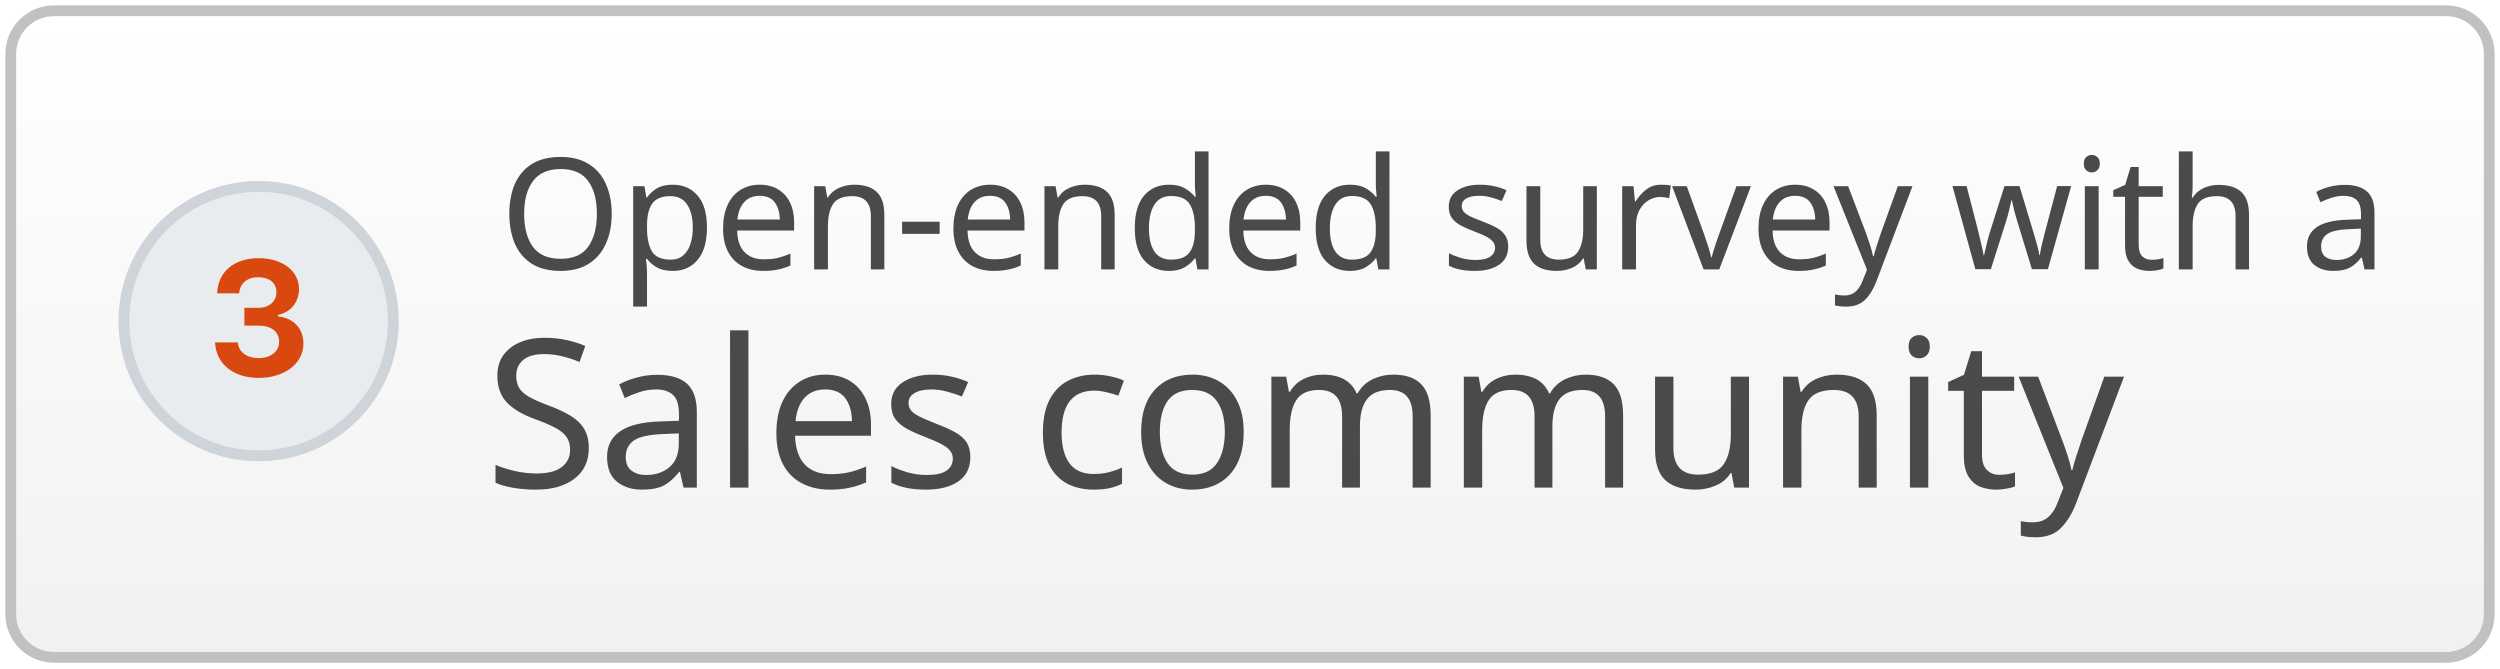
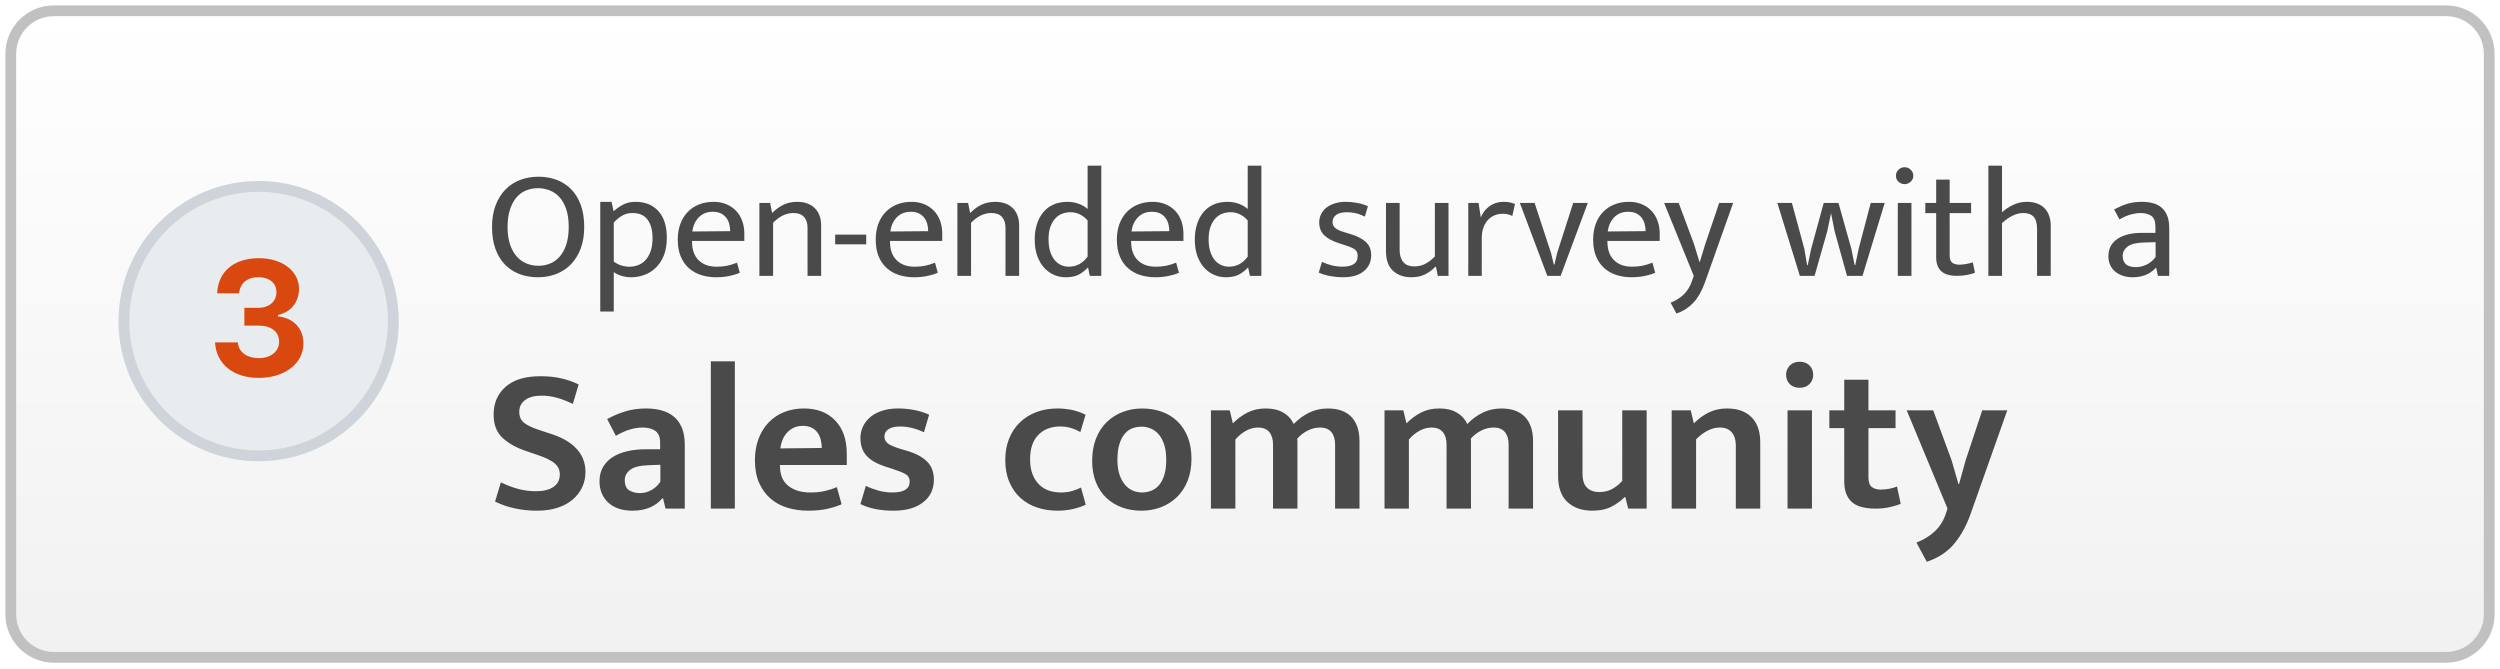
<svg xmlns="http://www.w3.org/2000/svg" xmlns:xlink="http://www.w3.org/1999/xlink" width="232" height="62" viewBox="0 0 232 62">
  <defs>
-     <linearGradient x1="50%" y1="0%" x2="50%" y2="100%" id="a">
-       <stop stop-color="#FFF" offset="0%" />
-       <stop stop-color="#F1F1F1" offset="100%" />
+     <linearGradient id="a" x1="50%" x2="50%" y1="0%" y2="100%">
+       <stop offset="0%" stop-color="#FFF" />
+       <stop offset="100%" stop-color="#F1F1F1" />
    </linearGradient>
    <circle id="b" cx="13" cy="13" r="13" />
  </defs>
-   <g transform="translate(1 1)" fill="none" fill-rule="evenodd">
-     <rect stroke="#C1C1C1" fill="url(#a)" width="230" height="60" rx="4" />
-     <text font-family="MuktaMalar-Regular, Mukta Malar" font-size="14.4" letter-spacing="-.096" fill="#4A4A4A">
-       <tspan x="45.392" y="24">Open-ended survey with a </tspan>
-       <tspan x="44" y="44.248" font-family="MuktaMalar-SemiBold, Mukta Malar" font-size="19.2" font-weight="500">Sales community</tspan>
-     </text>
+   <g fill="none" fill-rule="evenodd" transform="translate(1 1)">
+     <rect width="230" height="60" fill="url(#a)" stroke="#C1C1C1" rx="4" />
+     <path fill="#4A4A4A" d="M48.968 15.398c.614 0 1.18.1 1.7.296.518.196.966.49 1.346.878.38.39.674.874.885 1.454.21.58.316 1.26.316 2.038 0 .758-.11 1.428-.33 2.01-.222.58-.524 1.067-.908 1.46-.384.394-.838.692-1.36.893-.524.202-1.093.303-1.708.303-.614 0-1.18-.1-1.7-.296-.517-.196-.966-.49-1.345-.878-.38-.39-.675-.874-.886-1.454-.212-.58-.318-1.26-.318-2.038 0-.758.11-1.428.332-2.01.22-.58.523-1.067.907-1.46.385-.394.838-.692 1.362-.893.523-.2 1.092-.302 1.706-.302zm-2.866 4.666c0 .614.075 1.147.224 1.598.148.452.352.826.612 1.124.26.297.564.518.914.662.35.144.722.216 1.116.216.394 0 .76-.072 1.102-.216.34-.144.638-.365.892-.662.255-.298.454-.672.598-1.124.144-.45.216-.984.216-1.598 0-.634-.074-1.176-.223-1.627-.15-.45-.353-.823-.612-1.116-.258-.292-.563-.508-.914-.647-.35-.14-.722-.21-1.116-.21-.393 0-.763.073-1.108.217-.346.144-.644.365-.893.662-.25.298-.448.672-.592 1.124-.144.45-.216.984-.216 1.598zM57.57 24.73c-.308 0-.603-.044-.886-.13-.283-.086-.526-.202-.727-.346v3.658h-1.253v-10.18h1.05l.188.878c.26-.24.552-.447.88-.62.325-.172.71-.26 1.15-.26.903 0 1.614.29 2.132.865.518.576.778 1.402.778 2.477 0 .634-.094 1.18-.28 1.642-.188.46-.438.84-.75 1.137-.312.3-.667.52-1.066.664-.398.144-.804.216-1.216.216zm.13-5.962c-.404 0-.754.098-1.052.295-.298.197-.528.396-.69.598v3.615c.22.163.455.283.704.36.25.077.5.115.75.115.258 0 .518-.045.777-.136.258-.092.488-.243.69-.454.202-.21.365-.485.49-.82.124-.337.187-.75.187-1.24 0-.72-.15-1.288-.454-1.706-.302-.417-.77-.626-1.404-.626zM68.07 21.36H63.22v.058c0 .748.203 1.324.61 1.728.41.403.964.604 1.664.604.365 0 .69-.028.972-.086.284-.058.593-.154.93-.288l.258.936c-.278.125-.607.226-.986.302-.38.077-.785.116-1.217.116-.488 0-.947-.068-1.374-.202-.427-.134-.804-.343-1.13-.626-.327-.284-.584-.646-.77-1.088-.188-.44-.282-.97-.282-1.584 0-.528.08-1.008.238-1.44.158-.432.382-.8.67-1.1.288-.304.636-.54 1.044-.707.408-.168.866-.252 1.375-.252.433 0 .824.073 1.174.217.35.144.65.346.9.605.25.26.442.57.576.936.135.365.202.768.202 1.21v.662zm-1.31-.907c0-.25-.032-.483-.094-.7-.062-.215-.158-.404-.288-.567-.13-.164-.295-.293-.497-.39-.2-.095-.446-.143-.734-.143-.53 0-.96.168-1.29.504-.33.336-.535.777-.612 1.325l3.514-.03zm3.98 4.147h-1.268v-6.768h.993l.187.936c.336-.336.69-.593 1.06-.77.368-.178.793-.267 1.273-.267.69 0 1.234.196 1.627.584.394.39.59.93.59 1.62V24.6H73.94v-4.478c0-.413-.108-.742-.324-.987-.216-.245-.545-.367-.987-.367-.672 0-1.3.302-1.886.907V24.6zm8.644-3.83v.907h-2.88v-.907h2.88zm7.06.59h-4.852v.058c0 .748.204 1.324.612 1.728.408.403.962.604 1.663.604.364 0 .688-.028.97-.086.284-.058.594-.154.93-.288l.26.936c-.28.125-.608.226-.988.302-.38.077-.784.116-1.216.116-.49 0-.948-.068-1.376-.202-.427-.134-.804-.343-1.13-.626-.326-.284-.583-.646-.77-1.088-.188-.44-.28-.97-.28-1.584 0-.528.078-1.008.236-1.44.16-.432.382-.8.67-1.1.288-.304.636-.54 1.044-.707.408-.168.866-.252 1.375-.252.432 0 .823.073 1.174.217.35.144.65.346.9.605.248.26.44.57.575.936.134.365.2.768.2 1.21v.662zm-1.31-.907c0-.25-.03-.483-.094-.7-.062-.215-.158-.404-.288-.567-.13-.164-.295-.293-.496-.39-.202-.095-.447-.143-.735-.143-.528 0-.957.168-1.29.504-.33.336-.534.777-.61 1.325l3.513-.03zm3.98 4.147h-1.268v-6.768h.994l.187.936c.335-.336.688-.593 1.057-.77.37-.178.795-.267 1.275-.267.69 0 1.233.196 1.627.584.392.39.59.93.59 1.62V24.6H92.31v-4.478c0-.413-.108-.742-.324-.987-.216-.245-.545-.367-.986-.367-.672 0-1.3.302-1.887.907V24.6zm10.818-10.224h1.268V24.6h-1.066l-.158-.75h-.044c-.297.308-.597.532-.9.67-.302.14-.684.21-1.144.21-.365 0-.718-.072-1.06-.216-.34-.144-.644-.36-.913-.648-.27-.288-.485-.65-.648-1.088-.164-.436-.246-.952-.246-1.548 0-.528.07-1.008.21-1.44.138-.432.337-.8.596-1.108.26-.308.576-.543.95-.706.375-.163.802-.245 1.282-.245.356 0 .694.056 1.016.167.32.11.607.276.856.497v-4.018zm0 5.083c-.45-.51-.984-.764-1.598-.764-.26 0-.51.046-.756.137-.245.09-.46.237-.648.44-.187.2-.338.46-.454.777-.115.316-.172.696-.172 1.137 0 .46.052.852.158 1.174.106.322.247.586.425.793.176.206.378.357.604.453.225.096.453.144.684.144.72 0 1.305-.312 1.756-.936V19.46zm8.89 1.9h-4.853v.058c0 .748.205 1.324.613 1.728.408.403.963.604 1.663.604.365 0 .69-.028.972-.086.284-.058.593-.154.93-.288l.258.936c-.278.125-.607.226-.986.302-.38.077-.785.116-1.217.116-.49 0-.948-.068-1.375-.202-.427-.134-.804-.343-1.13-.626-.327-.284-.584-.646-.77-1.088-.188-.44-.282-.97-.282-1.584 0-.528.08-1.008.238-1.44.158-.432.382-.8.67-1.1.288-.304.636-.54 1.044-.707.408-.168.866-.252 1.375-.252.432 0 .823.073 1.173.217.35.144.65.346.9.605.25.26.442.57.576.936.135.365.202.768.202 1.21v.662zm-1.31-.907c0-.25-.032-.483-.094-.7-.062-.215-.158-.404-.288-.567-.13-.164-.295-.293-.497-.39-.2-.095-.446-.143-.734-.143-.527 0-.957.168-1.288.504-.33.336-.535.777-.612 1.325l3.514-.03zm7.276-6.077h1.268V24.6h-1.066l-.158-.75h-.044c-.297.308-.597.532-.9.67-.302.14-.684.21-1.144.21-.365 0-.718-.072-1.06-.216-.34-.144-.644-.36-.913-.648-.27-.288-.485-.65-.648-1.088-.163-.436-.245-.952-.245-1.548 0-.528.07-1.008.21-1.44.138-.432.337-.8.596-1.108.26-.308.576-.543.95-.706.375-.163.802-.245 1.282-.245.356 0 .694.056 1.016.167.32.11.607.276.856.497v-4.018zm0 5.083c-.45-.51-.984-.764-1.598-.764-.26 0-.51.046-.756.137-.245.09-.46.237-.648.44-.187.2-.338.46-.454.777-.115.316-.172.696-.172 1.137 0 .46.052.852.158 1.174.106.322.247.586.425.793.177.206.38.357.605.453.225.096.453.144.684.144.72 0 1.305-.312 1.756-.936V19.46zm10.868-.36c-.317-.154-.605-.26-.864-.318-.26-.057-.52-.086-.778-.086-.46 0-.802.084-1.022.252-.22.168-.332.39-.332.67 0 .2.077.376.23.525.154.15.476.295.966.44l.432.13c.643.19 1.13.438 1.46.74.332.303.498.713.498 1.232 0 .614-.228 1.11-.684 1.483-.456.374-1.092.562-1.908.562-.432 0-.847-.04-1.246-.116-.398-.076-.74-.182-1.03-.316l.303-.994c.28.134.58.242.907.324.327.082.658.122.994.122.432 0 .775-.076 1.03-.23.254-.154.38-.408.38-.763 0-.307-.11-.526-.33-.655-.22-.13-.538-.257-.95-.382l-.447-.144c-.624-.202-1.087-.454-1.39-.756-.302-.302-.453-.694-.453-1.174 0-.288.062-.552.187-.792.126-.24.296-.44.512-.604.216-.164.473-.29.77-.382.298-.09.625-.137.98-.137.336 0 .684.032 1.044.095.36.062.703.165 1.03.31l-.288.964zm6.5-1.268h1.266V24.6h-.994l-.172-.85h-.058c-.25.28-.56.512-.93.7-.368.186-.798.28-1.288.28-.7 0-1.27-.2-1.706-.598-.437-.398-.655-1-.655-1.807v-4.493h1.268v4.334c0 .288.036.533.108.735.072.202.168.363.288.483.12.12.262.207.425.26.162.052.34.08.532.08.384 0 .73-.083 1.036-.246.308-.163.6-.39.88-.677v-4.968zm3.1 6.768v-6.768h.95l.216 1.354c.163-.432.432-.783.806-1.052.375-.268.807-.403 1.296-.403.25 0 .456.02.62.06.163.037.312.085.446.143l-.245 1.11c-.115-.06-.242-.107-.38-.145-.14-.04-.306-.058-.498-.058-.28 0-.536.048-.772.144-.235.096-.44.24-.62.432-.176.192-.316.43-.416.713-.1.282-.152.606-.152.97v3.5h-1.252zm9.74-6.768h1.352l-2.52 6.768h-1.238l-2.55-6.768h1.37l1.526 4.65.26 1.067h.056l.245-1.052 1.497-4.666zm8.024 3.528h-4.852v.058c0 .748.204 1.324.612 1.728.408.403.962.604 1.663.604.365 0 .69-.028.972-.086.283-.058.593-.154.93-.288l.258.936c-.28.125-.607.226-.987.302-.38.077-.784.116-1.216.116-.49 0-.948-.068-1.376-.202-.427-.134-.804-.343-1.13-.626-.326-.284-.583-.646-.77-1.088-.188-.44-.28-.97-.28-1.584 0-.528.078-1.008.236-1.44.16-.432.382-.8.67-1.1.288-.304.636-.54 1.044-.707.408-.168.866-.252 1.375-.252.433 0 .824.073 1.175.217.35.144.65.346.9.605.25.26.44.57.576.936.135.365.202.768.202 1.21v.662zm-1.31-.907c0-.25-.03-.483-.094-.7-.062-.215-.158-.404-.288-.567-.13-.164-.295-.293-.496-.39-.202-.095-.447-.143-.735-.143-.53 0-.958.168-1.29.504-.33.336-.535.777-.612 1.325l3.514-.03zm1.718-2.62h1.354l1.44 3.873.49 1.612h.028l.49-1.612 1.31-3.874h1.296l-2.606 7.344c-.288.816-.65 1.454-1.087 1.915-.437.462-.958.798-1.563 1.01l-.547-1.01c.45-.172.852-.42 1.203-.748.35-.326.62-.777.813-1.353l.13-.39-2.75-6.768zm10.508 0h1.353l1.153 4.26.26 1.513h.057l.317-1.512 1.166-4.262h1.368l1.196 4.262.303 1.512h.056l.317-1.512 1.123-4.262h1.296l-2.06 6.768h-1.44l-1.15-4.147-.332-1.67-.346 1.67-1.18 4.147h-1.368l-2.088-6.768zm11.18 6.767v-6.768h1.266V24.6h-1.267zm.632-8.51c-.22 0-.41-.075-.568-.224-.16-.148-.238-.333-.238-.554 0-.22.08-.408.238-.562.158-.153.348-.23.568-.23.212 0 .4.077.562.23.163.154.245.34.245.562 0 .22-.082.406-.245.554-.163.15-.35.224-.562.224zm6.168 2.692h-1.987v3.932c0 .336.085.56.253.676.168.116.387.173.655.173.192 0 .404-.02.634-.065.23-.043.432-.093.605-.15l.2.964c-.19.077-.435.144-.733.202-.298.057-.61.086-.936.086-.672 0-1.162-.146-1.47-.44-.306-.292-.46-.717-.46-1.274v-4.104h-1.008v-.95h1.008v-2.16h1.253v2.16h1.988v.95zm2.87 5.818h-1.266V14.376h1.267v4.32c.316-.278.666-.51 1.05-.69.384-.184.806-.275 1.267-.275.375 0 .7.056.98.167.278.11.506.264.683.46.178.197.312.43.404.7.09.268.136.56.136.877V24.6h-1.267v-4.35c0-.517-.105-.894-.317-1.13-.21-.234-.532-.352-.964-.352-.327 0-.656.082-.987.245-.33.163-.66.393-.986.69V24.6zm10.407-6.163c.23-.115.447-.22.648-.31.202-.09.403-.165.605-.223.202-.058.408-.1.62-.13.21-.028.44-.043.69-.043.375 0 .718.042 1.03.124.312.08.58.218.806.41.226.192.4.444.526.756.125.312.187.703.187 1.174V24.6h-1.05l-.16-.75h-.028c-.3.318-.625.544-.98.678-.356.134-.75.202-1.18.202-.328 0-.628-.046-.9-.137-.275-.09-.512-.22-.714-.39-.202-.167-.358-.37-.468-.61-.11-.24-.166-.51-.166-.807 0-.71.28-1.25.843-1.62.56-.37 1.303-.555 2.225-.555h1.296v-.575c0-.49-.125-.823-.375-1-.248-.178-.584-.267-1.007-.267-.25 0-.535.04-.857.122-.32.082-.688.238-1.1.468l-.49-.92zm3.845 3.038l-1.066.03c-.72.018-1.23.145-1.533.38-.302.236-.453.52-.453.857 0 .202.034.372.1.512.068.14.157.247.267.324.11.076.24.132.39.165.148.034.304.05.467.05.318 0 .64-.074.966-.223.326-.148.614-.386.864-.712v-1.383zM49.146 33.912c.716 0 1.366.067 1.948.202.583.134 1.117.323 1.604.566l-.538 1.805c-.525-.256-1.024-.448-1.498-.576-.473-.13-.94-.193-1.4-.193-.654 0-1.163.134-1.528.403-.364.27-.547.634-.547 1.094 0 .448.15.79.45 1.028.302.236.785.464 1.45.68l1.172.385c.998.333 1.76.794 2.284 1.383.525.588.787 1.286.787 2.092 0 .525-.1 1.005-.306 1.44-.205.436-.5.816-.883 1.143-.383.326-.854.58-1.41.758-.557.18-1.188.27-1.892.27-.69 0-1.363-.068-2.016-.203-.652-.134-1.28-.348-1.88-.643l.536-1.785c.55.268 1.088.473 1.613.614.526.14 1.076.21 1.652.21.692 0 1.232-.133 1.623-.402.39-.27.585-.66.585-1.17 0-.18-.032-.35-.096-.51-.064-.16-.176-.314-.336-.46-.16-.148-.38-.292-.662-.433-.282-.14-.634-.28-1.056-.42l-1.075-.366c-.883-.307-1.59-.714-2.122-1.22-.53-.505-.797-1.218-.797-2.14 0-1.062.372-1.92 1.114-2.573.742-.652 1.818-.978 3.226-.978zm6.2 3.974c.564-.307 1.134-.547 1.71-.72.576-.172 1.21-.26 1.9-.26.538 0 1.025.062 1.46.184.435.12.813.316 1.133.585.32.27.565.618.738 1.047.173.428.26.95.26 1.564V46.2H60.76l-.23-.96h-.058c-.653.768-1.58 1.152-2.784 1.152-.96 0-1.71-.253-2.247-.758-.537-.506-.806-1.162-.806-1.968 0-.512.11-.954.326-1.325.218-.37.515-.678.893-.92.378-.244.83-.426 1.354-.548.524-.122 1.094-.182 1.708-.182h1.344v-.634c0-.5-.147-.854-.44-1.066-.296-.21-.692-.316-1.192-.316-.358 0-.74.057-1.142.172-.403.116-.848.314-1.334.596l-.807-1.556zm4.936 4.244l-1.037.038c-.845.026-1.434.17-1.767.432-.332.262-.5.58-.5.95 0 .474.142.794.424.96.28.167.608.25.98.25.37 0 .725-.093 1.064-.278.34-.186.618-.445.836-.778V42.13zm4.684 4.07V32.53h2.228V46.2h-2.228zm12.615-4.05h-6.2v.076c0 .832.258 1.452.777 1.862.518.41 1.2.614 2.045.614.5 0 .944-.044 1.334-.134.39-.09.765-.21 1.123-.365l.44 1.594c-.37.166-.812.307-1.324.422-.512.114-1.107.172-1.786.172-.678 0-1.315-.09-1.91-.27-.595-.178-1.117-.46-1.565-.844-.448-.384-.803-.87-1.065-1.46-.263-.588-.394-1.292-.394-2.11 0-.718.11-1.37.326-1.96.218-.588.525-1.094.922-1.516.397-.422.877-.75 1.44-.98.563-.23 1.184-.345 1.862-.345 1.216 0 2.183.37 2.9 1.114.716.743 1.075 1.774 1.075 3.092v1.037zm-2.322-1.576c0-.268-.032-.528-.096-.777-.064-.25-.167-.47-.308-.663-.14-.192-.323-.342-.547-.45-.224-.11-.49-.164-.797-.164-.576 0-1.05.192-1.42.576-.372.384-.596.89-.672 1.517l3.84-.04zm9.484-1.46c-.755-.357-1.49-.536-2.208-.536-.473 0-.835.083-1.084.25-.25.166-.375.396-.375.69 0 .244.103.452.307.624.205.173.615.35 1.23.528l.575.173c.82.243 1.437.576 1.853 1 .416.42.624.978.624 1.67 0 .882-.333 1.583-.998 2.1-.666.52-1.575.78-2.727.78-1.242 0-2.273-.206-3.092-.615l.5-1.69c.37.18.764.326 1.18.442.416.115.848.172 1.296.172 1.062 0 1.594-.34 1.594-1.017 0-.307-.125-.535-.375-.682-.25-.147-.675-.317-1.277-.51l-.595-.19c-.792-.257-1.378-.593-1.756-1.01-.377-.415-.566-.962-.566-1.64 0-.397.083-.765.25-1.104.166-.34.4-.632.7-.875.3-.243.666-.432 1.095-.566.43-.136.905-.203 1.43-.203.525 0 1.034.048 1.527.144.492.097.95.24 1.372.433l-.48 1.632zm12.692 5.588c.41 0 .77-.048 1.084-.144.314-.096.58-.2.797-.316l.442 1.593c-.282.14-.653.27-1.114.384-.46.114-.966.172-1.517.172-.678 0-1.312-.1-1.9-.298-.59-.198-1.1-.496-1.536-.892-.436-.397-.778-.89-1.028-1.48-.25-.588-.374-1.272-.374-2.053 0-.718.118-1.37.355-1.96.237-.588.57-1.09 1-1.507.427-.416.94-.736 1.535-.96.595-.224 1.25-.336 1.968-.336.396 0 .806.04 1.228.115.423.077.877.23 1.364.46l-.48 1.614c-.295-.166-.596-.294-.903-.384-.307-.09-.627-.134-.96-.134-.845 0-1.523.26-2.035.777-.512.52-.768 1.27-.768 2.256 0 .577.083 1.064.25 1.46.166.397.384.717.652.96.27.244.573.416.912.52.34.1.682.152 1.028.152zm12.134-3.13c0 .756-.118 1.434-.355 2.036-.237.602-.567 1.107-.99 1.517-.42.41-.914.723-1.477.94-.564.218-1.172.327-1.824.327-.653 0-1.258-.102-1.815-.307-.557-.205-1.04-.503-1.45-.893-.41-.39-.73-.874-.96-1.45-.23-.576-.345-1.235-.345-1.977 0-.768.118-1.456.355-2.064.237-.607.567-1.116.99-1.526.42-.41.914-.723 1.477-.94.564-.218 1.172-.327 1.824-.327.653 0 1.258.1 1.815.298.557.198 1.04.496 1.45.893.41.396.73.883.96 1.46.23.575.345 1.247.345 2.015zm-2.342.097c0-.552-.064-1.022-.192-1.412-.128-.39-.298-.708-.51-.95-.21-.244-.454-.423-.73-.538-.274-.116-.56-.173-.853-.173-.294 0-.575.048-.844.144-.27.097-.506.263-.71.5-.205.237-.372.554-.5.95-.128.397-.192.89-.192 1.48 0 .536.064.994.192 1.372.128.377.298.69.51.94.21.25.454.432.73.548.274.115.56.172.853.172.28 0 .56-.05.834-.153.276-.104.516-.27.72-.5.205-.23.372-.54.5-.932.128-.39.192-.873.192-1.45zm6.412 4.53h-2.265v-9.12h1.747l.288 1.21c.422-.423.877-.76 1.363-1.008.488-.25 1.05-.375 1.69-.375.64 0 1.178.125 1.614.375.435.25.76.604.98 1.065.434-.448.914-.8 1.44-1.056.524-.255 1.1-.383 1.727-.383.96 0 1.69.263 2.19.787.5.525.748 1.274.748 2.247v6.26h-2.265v-5.952c0-.486-.115-.87-.346-1.152-.23-.282-.582-.422-1.056-.422-.37 0-.74.09-1.112.268-.372.18-.704.436-1 .768.014.09.02.17.02.24v6.25h-2.265v-5.952c0-.486-.115-.87-.346-1.152-.23-.282-.582-.422-1.056-.422-.37 0-.738.1-1.103.297-.365.2-.694.472-.99.817V46.2zm16.11 0h-2.266v-9.12h1.747l.287 1.21c.422-.423.877-.76 1.363-1.008.486-.25 1.05-.375 1.69-.375.64 0 1.177.125 1.612.375.436.25.762.604.98 1.065.435-.448.915-.8 1.44-1.056.524-.255 1.1-.383 1.728-.383.96 0 1.69.263 2.188.787.5.525.75 1.274.75 2.247v6.26H139v-5.952c0-.486-.116-.87-.346-1.152-.23-.282-.582-.422-1.056-.422-.37 0-.742.09-1.114.268-.37.18-.704.436-.998.768.013.09.02.17.02.24v6.25h-2.266v-5.952c0-.486-.116-.87-.346-1.152-.23-.282-.582-.422-1.056-.422-.37 0-.74.1-1.104.297-.365.2-.694.472-.99.817V46.2zm19.794-9.12h2.266v9.12h-1.71l-.268-1.056h-.076c-.295.307-.685.592-1.172.854-.486.263-1.094.394-1.824.394-.96 0-1.728-.27-2.304-.806-.576-.538-.864-1.344-.864-2.42V37.08h2.266v5.856c0 .627.144 1.072.432 1.334.288.263.656.394 1.104.394.474 0 .886-.1 1.238-.298.352-.198.656-.444.912-.74V37.08zm6.855 9.12h-2.266v-9.12h1.768l.288 1.21c.435-.436.902-.775 1.4-1.018.5-.243 1.057-.365 1.672-.365.985 0 1.747.272 2.284.816.538.544.807 1.315.807 2.314V46.2h-2.267v-5.894c0-.487-.125-.88-.374-1.18-.25-.302-.625-.452-1.124-.452-.372 0-.75.1-1.133.297-.384.2-.736.465-1.056.798V46.2zm8.486 0v-9.12h2.266v9.12h-2.267zm1.133-11.213c-.397 0-.707-.115-.93-.345-.225-.23-.337-.52-.337-.864 0-.333.114-.618.344-.855.23-.237.538-.355.922-.355.37 0 .672.115.902.346.23.23.346.518.346.864 0 .345-.115.633-.346.864-.23.23-.53.345-.902.345zm8.89 3.744h-2.516v4.57c0 .436.106.734.317.894.21.16.483.24.816.24.256 0 .525-.026.807-.077.28-.05.518-.122.71-.21l.346 1.61c-.244.104-.573.203-.99.3-.415.095-.86.143-1.334.143-1.036 0-1.782-.21-2.236-.634-.455-.422-.682-1.056-.682-1.9V38.73h-1.382v-1.65h1.382v-2.842h2.246v2.842h2.516v1.65zm1.036-1.65h2.458l1.71 4.646.632 2.19h.058l.614-2.21 1.536-4.626h2.324l-3.4 9.6c-.37 1.062-.87 1.978-1.496 2.746-.628.768-1.485 1.337-2.573 1.708l-.96-1.785c.678-.257 1.257-.616 1.737-1.076.48-.46.83-1.05 1.047-1.767l.095-.326-3.783-9.1z" />
    <g transform="translate(10 15.8)">
      <use fill="#E9ECEF" xlink:href="#b" />
-       <circle stroke="#CED4DA" cx="13" cy="13" r="12.5" />
+       <circle cx="13" cy="13" r="12.5" stroke="#CED4DA" />
+       <path fill="#D9480F" d="M11.68 13.415h1.31c1.188 0 1.913.57 1.913 1.494 0 .9-.77 1.523-1.875 1.523-1.135 0-1.89-.564-1.956-1.458H8.956c.095 1.992 1.692 3.296 4.05 3.296 2.41 0 4.153-1.34 4.153-3.192 0-1.392-.91-2.36-2.36-2.52v-.132c1.18-.24 1.95-1.194 1.95-2.417 0-1.663-1.56-2.85-3.73-2.85-2.306 0-3.793 1.26-3.866 3.26h2.043c.06-.916.74-1.495 1.765-1.495 1.033 0 1.692.542 1.692 1.392 0 .864-.68 1.45-1.685 1.45h-1.29v1.648z" />
    </g>
-     <path d="M21.68 29.215h1.31c1.188 0 1.913.57 1.913 1.494 0 .9-.77 1.523-1.875 1.523-1.135 0-1.89-.564-1.956-1.458h-2.116c.095 1.992 1.692 3.296 4.05 3.296 2.41 0 4.153-1.34 4.153-3.192 0-1.392-.91-2.36-2.36-2.52v-.132c1.18-.24 1.95-1.194 1.95-2.417 0-1.663-1.56-2.85-3.73-2.85-2.306 0-3.793 1.26-3.866 3.26h2.043c.06-.916.74-1.495 1.765-1.495 1.033 0 1.692.542 1.692 1.392 0 .864-.68 1.45-1.685 1.45h-1.29v1.648z" fill="#D9480F" />
  </g>
</svg>
